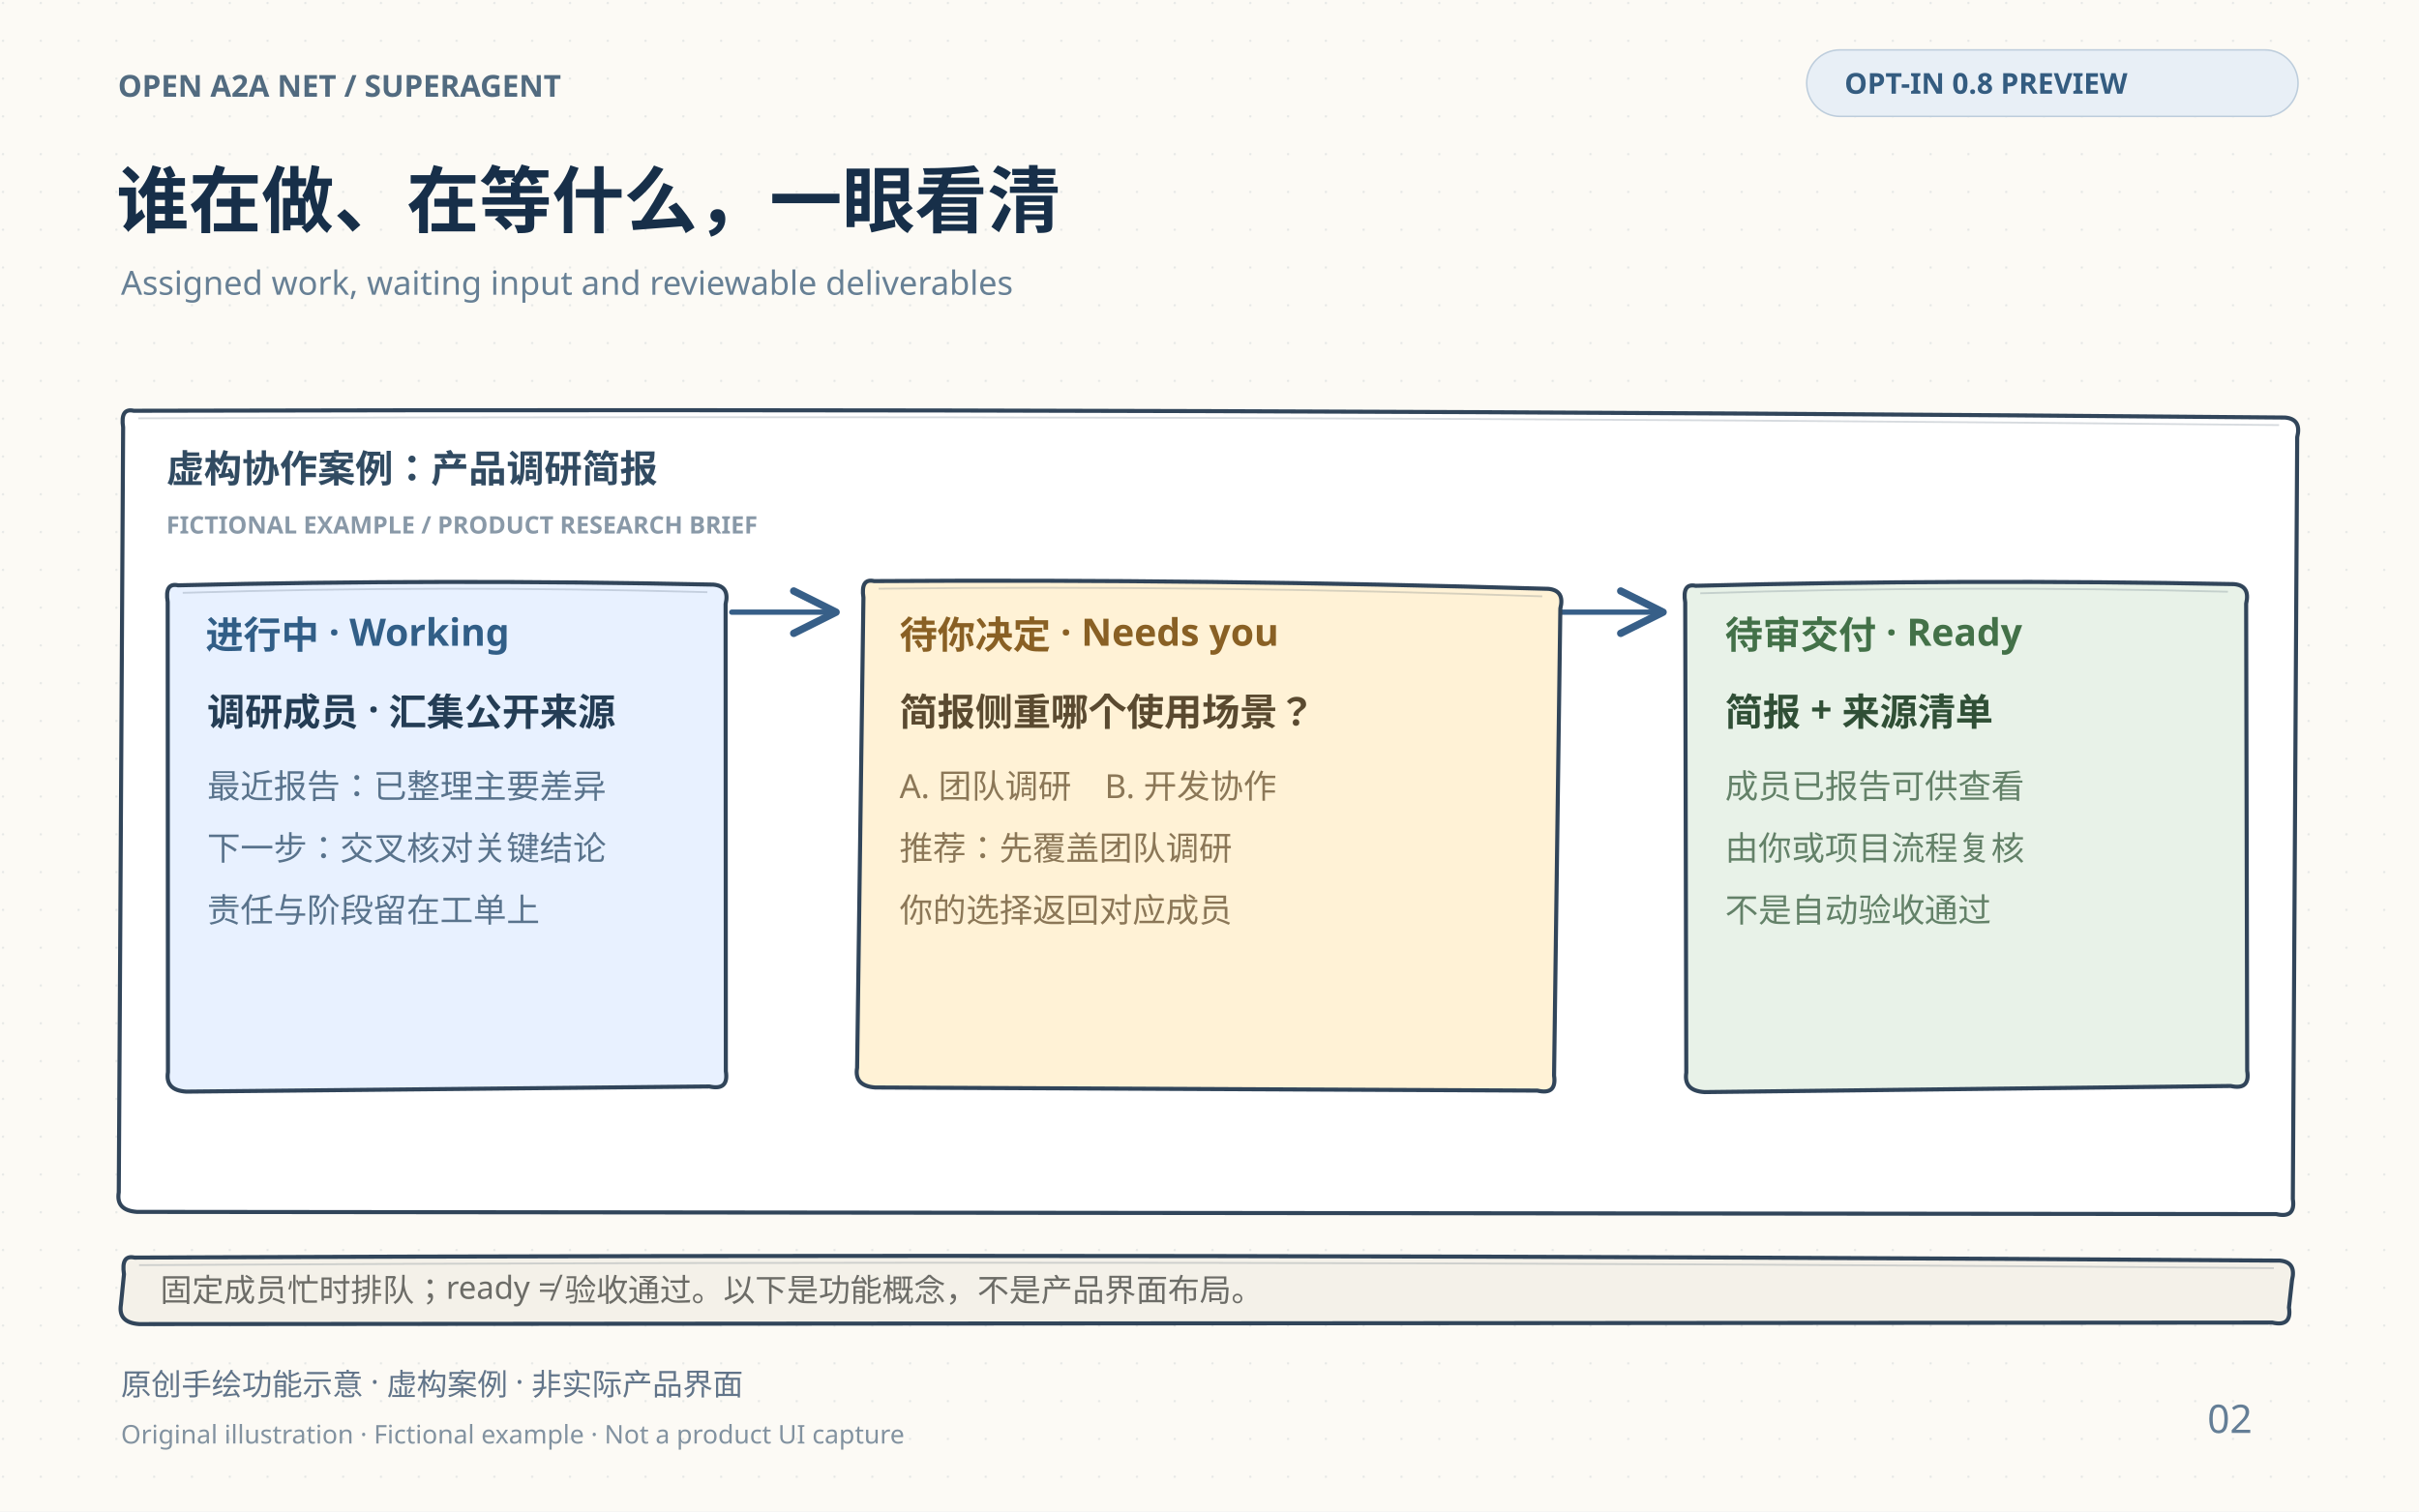
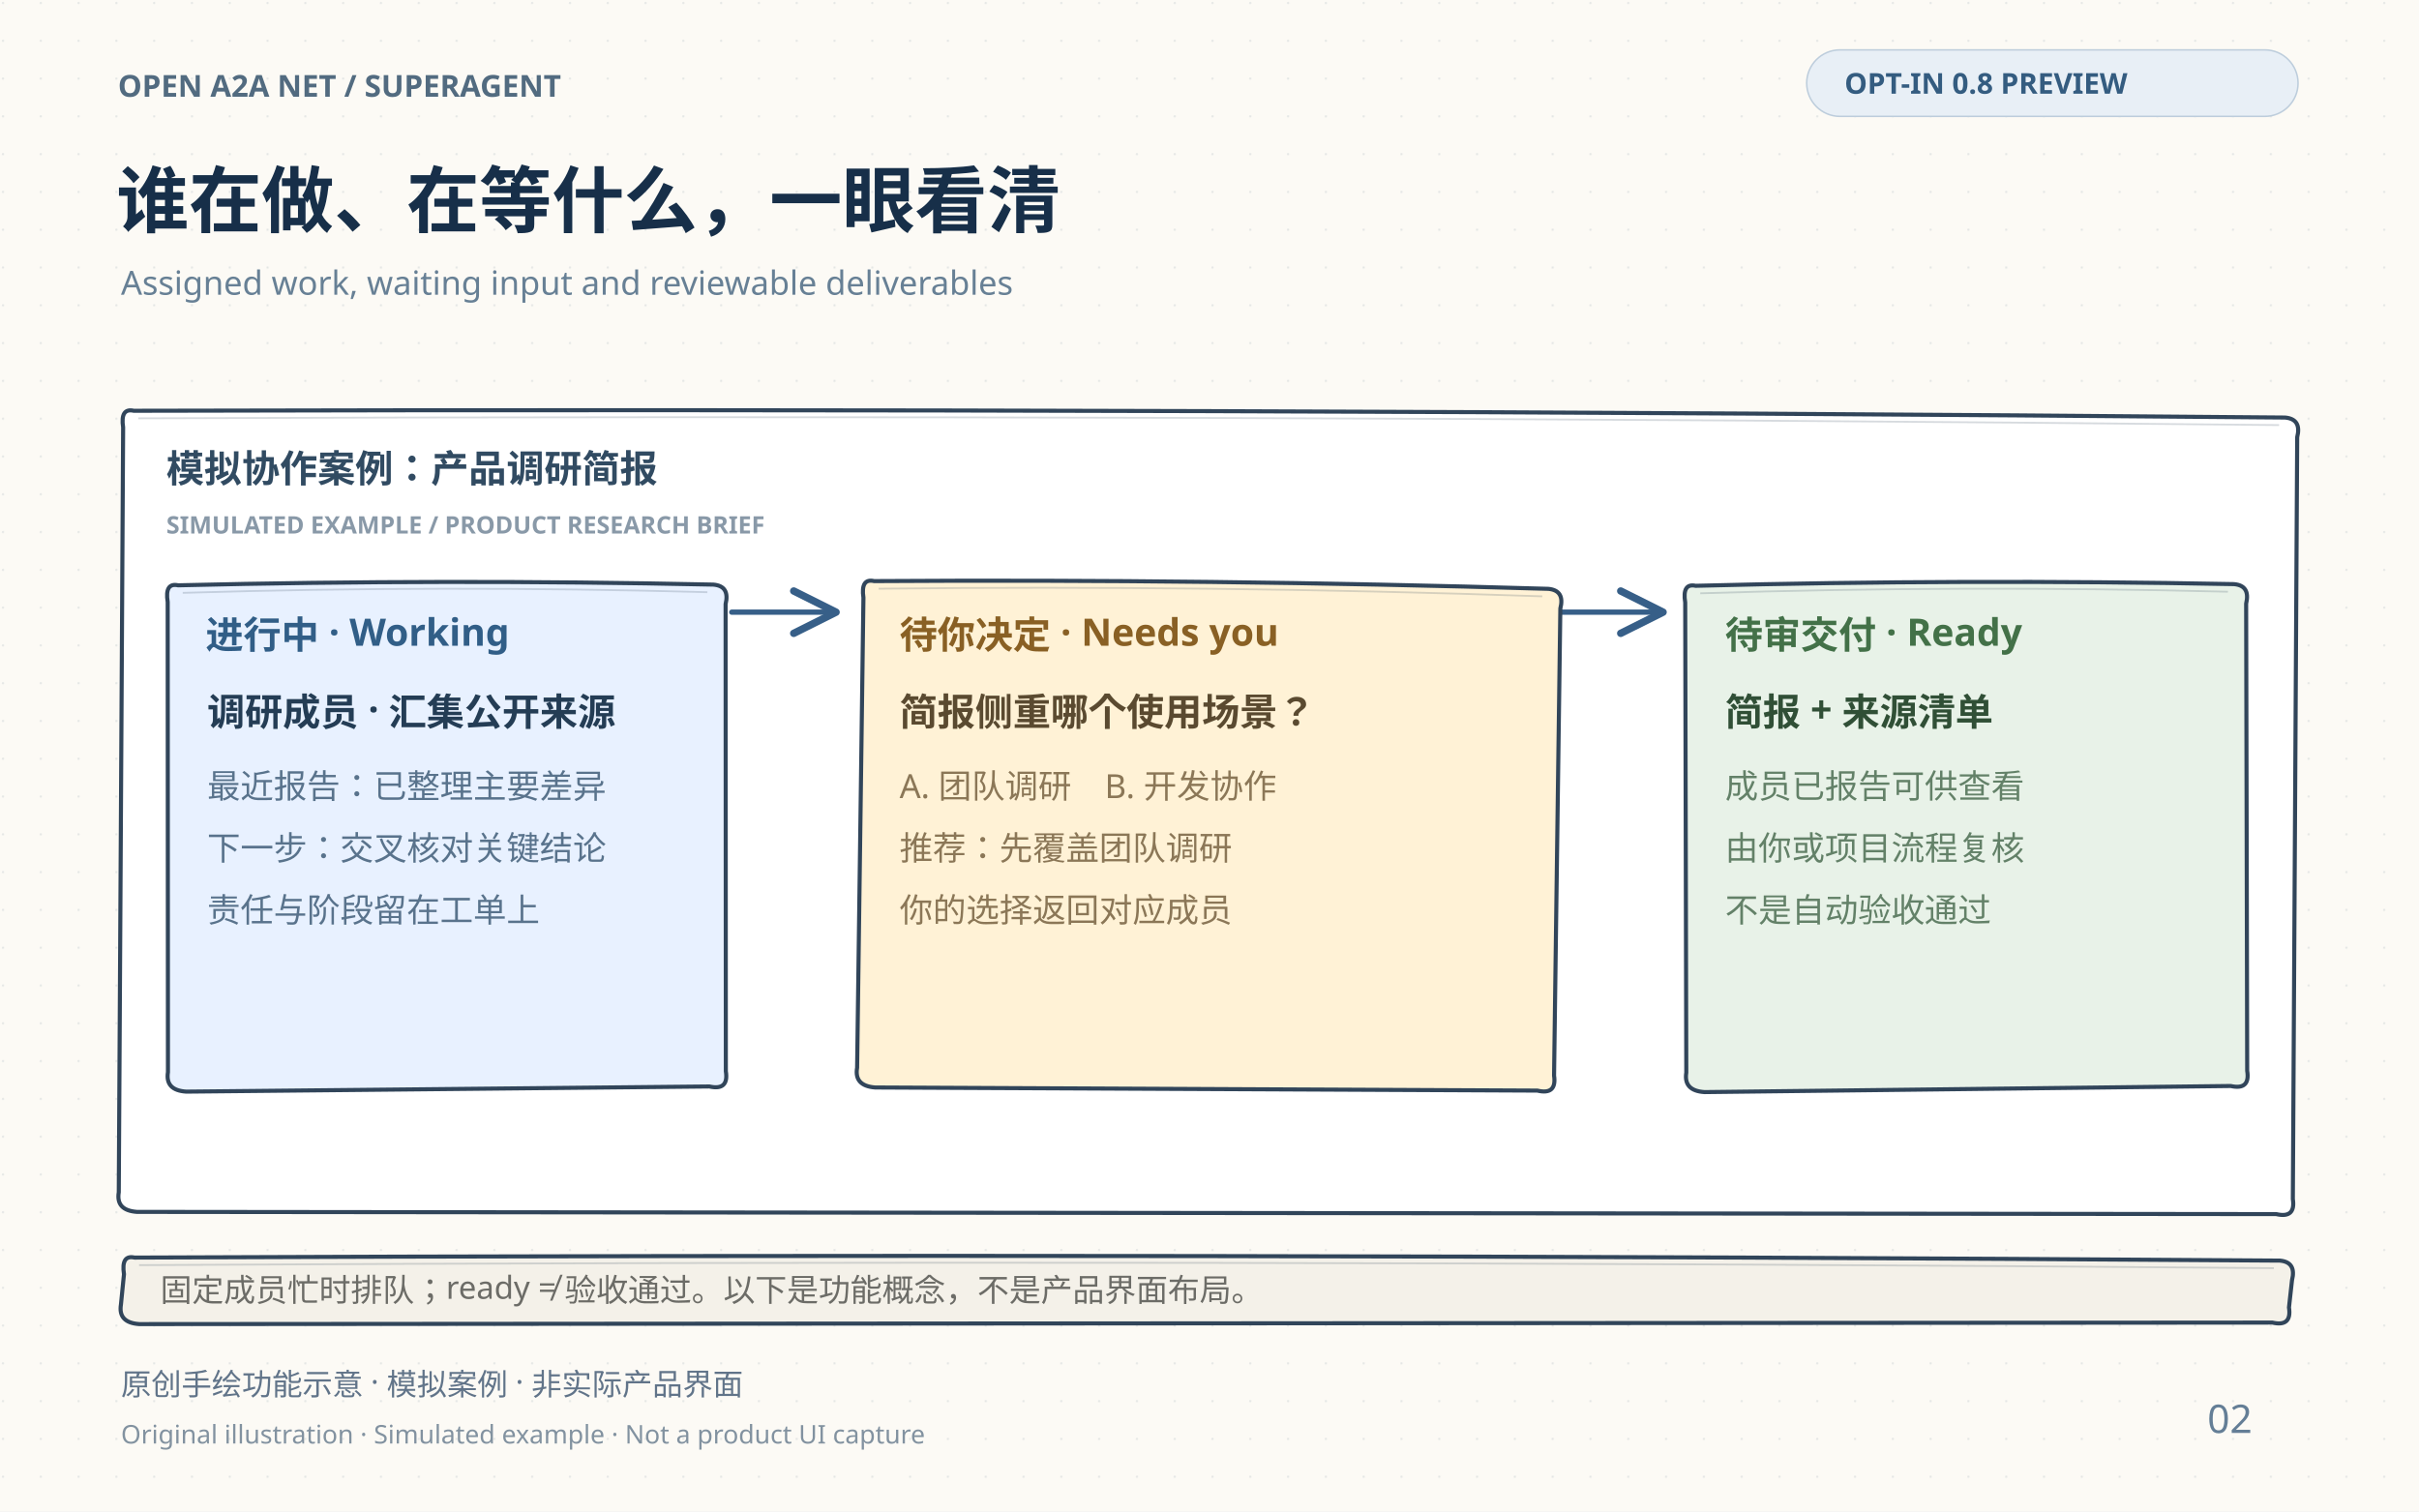
<svg xmlns="http://www.w3.org/2000/svg" width="1600" height="1000" viewBox="0 0 1600 1000" role="img">
  <defs>
    <pattern id="dot" width="25" height="25" patternUnits="userSpaceOnUse">
      <circle cx="2" cy="2" r=".8" fill="#8a9aa8" opacity=".18" />
    </pattern>
    <marker id="arrow" markerWidth="11" markerHeight="11" refX="9" refY="5" orient="auto-start-reverse">
      <path d="M1 1 L9 5 L1 9" fill="none" stroke="#375f88" stroke-width="1.4" stroke-linecap="round" stroke-linejoin="round" />
    </marker>
  </defs>
  <rect width="1600" height="1000" fill="#fcfaf5" />
  <rect width="1600" height="1000" fill="url(#dot)" />
  <g font-family="'Segoe UI','Microsoft YaHei',sans-serif">
    <g font-family="'Segoe UI','Microsoft YaHei',sans-serif">
      <text x="78" y="64" font-size="20" fill="#526b80" font-weight="600">OPEN A2A NET  /  SUPERAGENT</text>
      <rect x="1195" y="33" width="325" height="44" rx="22" fill="#e8eff6" stroke="#bdcddc" />
      <text x="1220" y="62" font-size="19" fill="#345c80" font-weight="600">OPT-IN 0.8 PREVIEW</text>
      <text x="77" y="150" font-size="48" fill="#172f49" font-weight="650">谁在做、在等什么，一眼看清</text>
      <text x="80" y="195" font-size="22" fill="#678095" font-weight="400">Assigned work, waiting input and reviewable deliverables</text>
-       <text x="80" y="923" font-size="20" fill="#617489" font-weight="400">原创手绘功能示意 · 虚构案例 · 非实际产品界面</text>
-       <text x="80" y="955" font-size="17" fill="#8292a0" font-weight="400">Original illustration · Fictional example · Not a product UI capture</text>
+       <text x="80" y="923" font-size="20" fill="#617489" font-weight="400">原创手绘功能示意 · 模拟案例 · 非实际产品界面</text>
+       <text x="80" y="955" font-size="17" fill="#8292a0" font-weight="400">Original illustration · Simulated example · Not a product UI capture</text>
      <text x="1460" y="948" font-size="26" fill="#647e96" font-weight="500">02</text>
    </g>
    <g transform="rotate(0.1 799 537.5)">
      <path d="M88,273 Q799,270 1511,275 Q1522,276 1519,288 L1517,792 Q1519,805 1506,802 L91,803 Q77,802 79,790 L81,284 Q79,271 88,273Z" fill="#ffffff" stroke="#31455a" stroke-width="2.7" />
      <path d="M91,278 Q799,274 1507,280" fill="none" stroke="#31455a" opacity=".2" stroke-width="1.2" />
    </g>
-     <text x="110" y="319" font-size="25" fill="#314b62" font-weight="650">虚构协作案例：产品调研简报</text>
-     <text x="110" y="353" font-size="16" fill="#8999a8" font-weight="600">FICTIONAL EXAMPLE  /  PRODUCT RESEARCH BRIEF</text>
+     <text x="110" y="319" font-size="25" fill="#314b62" font-weight="650">模拟协作案例：产品调研简报</text>
+     <text x="110" y="353" font-size="16" fill="#8999a8" font-weight="600">SIMULATED EXAMPLE  /  PRODUCT RESEARCH BRIEF</text>
    <path d="M484,405 Q518.5,405 553,405" fill="none" stroke="#375f88" stroke-width="3.5" stroke-linecap="round" marker-end="url(#arrow)" />
    <path d="M1032,405 Q1066,405 1100,405" fill="none" stroke="#375f88" stroke-width="3.5" stroke-linecap="round" marker-end="url(#arrow)" />
    <g transform="rotate(-0.4 295.5 553)">
      <path d="M119,386 Q295.5,383 473,388 Q484,389 481,401 L479,710 Q481,723 468,720 L122,721 Q108,720 110,708 L112,397 Q110,384 119,386Z" fill="#e8f1ff" stroke="#31455a" stroke-width="2.7" />
      <path d="M122,391 Q295.5,387 469,393" fill="none" stroke="#31455a" opacity=".2" stroke-width="1.2" />
    </g>
    <text x="136" y="429" font-size="25" fill="#315e87" font-weight="600">进行中  ·  Working</text>
    <text x="137" y="480" font-size="25" fill="#243d55" font-weight="600">调研成员 · 汇集公开来源</text>
    <text x="137" y="528" font-size="22" fill="#59738c" font-weight="400">最近报告：已整理主要差异</text>
    <text x="137" y="569" font-size="22" fill="#59738c" font-weight="400">下一步：交叉核对关键结论</text>
    <text x="137" y="610" font-size="22" fill="#59738c" font-weight="400">责任与阶段留在工单上</text>
    <g transform="rotate(0.4 799.5 553)">
      <path d="M577,386 Q799.5,383 1023,388 Q1034,389 1031,401 L1029,710 Q1031,723 1018,720 L580,721 Q566,720 568,708 L570,397 Q568,384 577,386Z" fill="#fff2d6" stroke="#31455a" stroke-width="2.7" />
      <path d="M580,391 Q799.5,387 1019,393" fill="none" stroke="#31455a" opacity=".2" stroke-width="1.2" />
    </g>
    <text x="595" y="429" font-size="25" fill="#896024" font-weight="600">待你决定  ·  Needs you</text>
    <text x="595" y="480" font-size="25" fill="#5a4a30" font-weight="600">简报侧重哪个使用场景？</text>
    <text x="595" y="528" font-size="22" fill="#8b7757" font-weight="400">A. 团队调研　B. 开发协作</text>
    <text x="595" y="569" font-size="22" fill="#8b7757" font-weight="400">推荐：先覆盖团队调研</text>
    <text x="595" y="610" font-size="22" fill="#8b7757" font-weight="400">你的选择返回对应成员</text>
    <g transform="rotate(-0.5 1300.5 553)">
      <path d="M1123,386 Q1300.5,383 1479,388 Q1490,389 1487,401 L1485,710 Q1487,723 1474,720 L1126,721 Q1112,720 1114,708 L1116,397 Q1114,384 1123,386Z" fill="#e8f2e8" stroke="#31455a" stroke-width="2.7" />
      <path d="M1126,391 Q1300.5,387 1475,393" fill="none" stroke="#31455a" opacity=".2" stroke-width="1.2" />
    </g>
    <text x="1141" y="429" font-size="25" fill="#437148" font-weight="600">待审交付  ·  Ready</text>
    <text x="1141" y="480" font-size="25" fill="#304f36" font-weight="600">简报 + 来源清单</text>
    <text x="1141" y="528" font-size="22" fill="#638168" font-weight="400">成员已报告可供查看</text>
    <text x="1141" y="569" font-size="22" fill="#638168" font-weight="400">由你或项目流程复核</text>
    <text x="1141" y="610" font-size="22" fill="#638168" font-weight="400">不是自动验收通过</text>
    <g transform="rotate(0 798 853.5)">
      <path d="M89,832 Q798,829 1508,834 Q1519,835 1516,847 L1514,865 Q1516,878 1503,875 L92,876 Q78,875 80,863 L82,843 Q80,830 89,832Z" fill="#f4f1e9" stroke="#31455a" stroke-width="2.7" />
      <path d="M92,837 Q798,833 1504,839" fill="none" stroke="#31455a" opacity=".2" stroke-width="1.2" />
    </g>
    <text x="106" y="861" font-size="21" fill="#6c6c67" font-weight="400">固定成员忙时排队；ready ≠ 验收通过。以下是功能概念，不是产品界面布局。</text>
  </g>
</svg>
